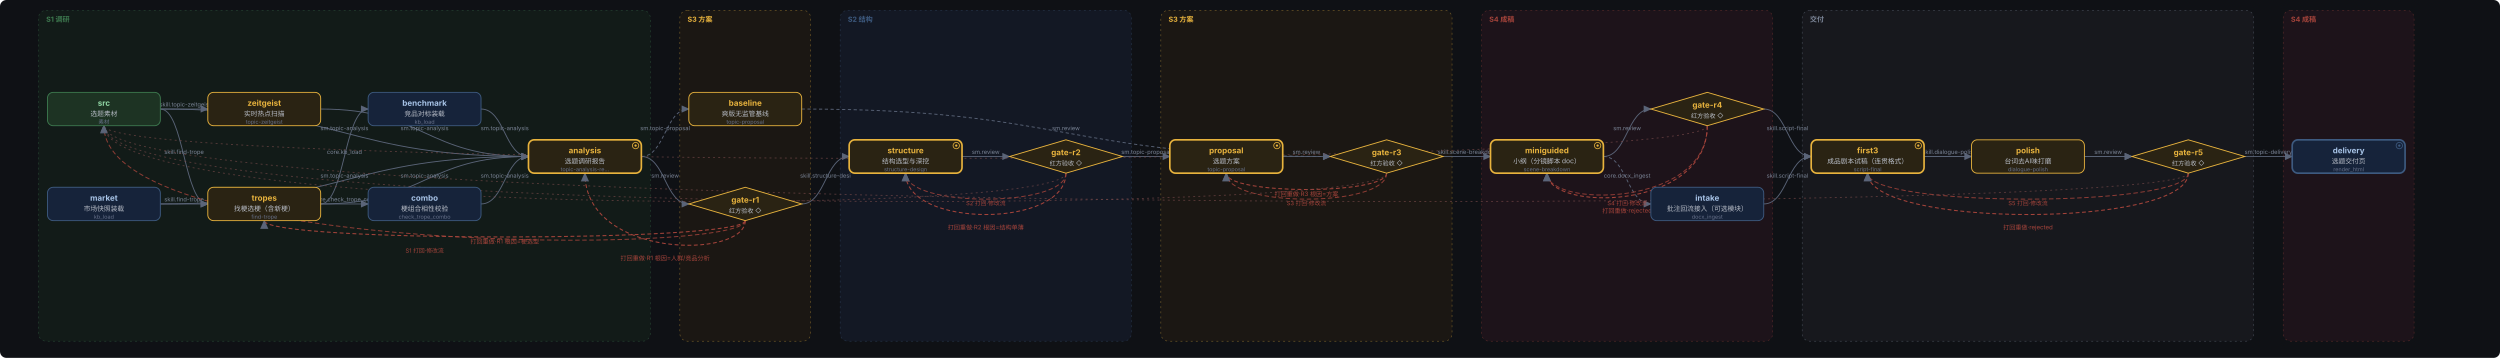
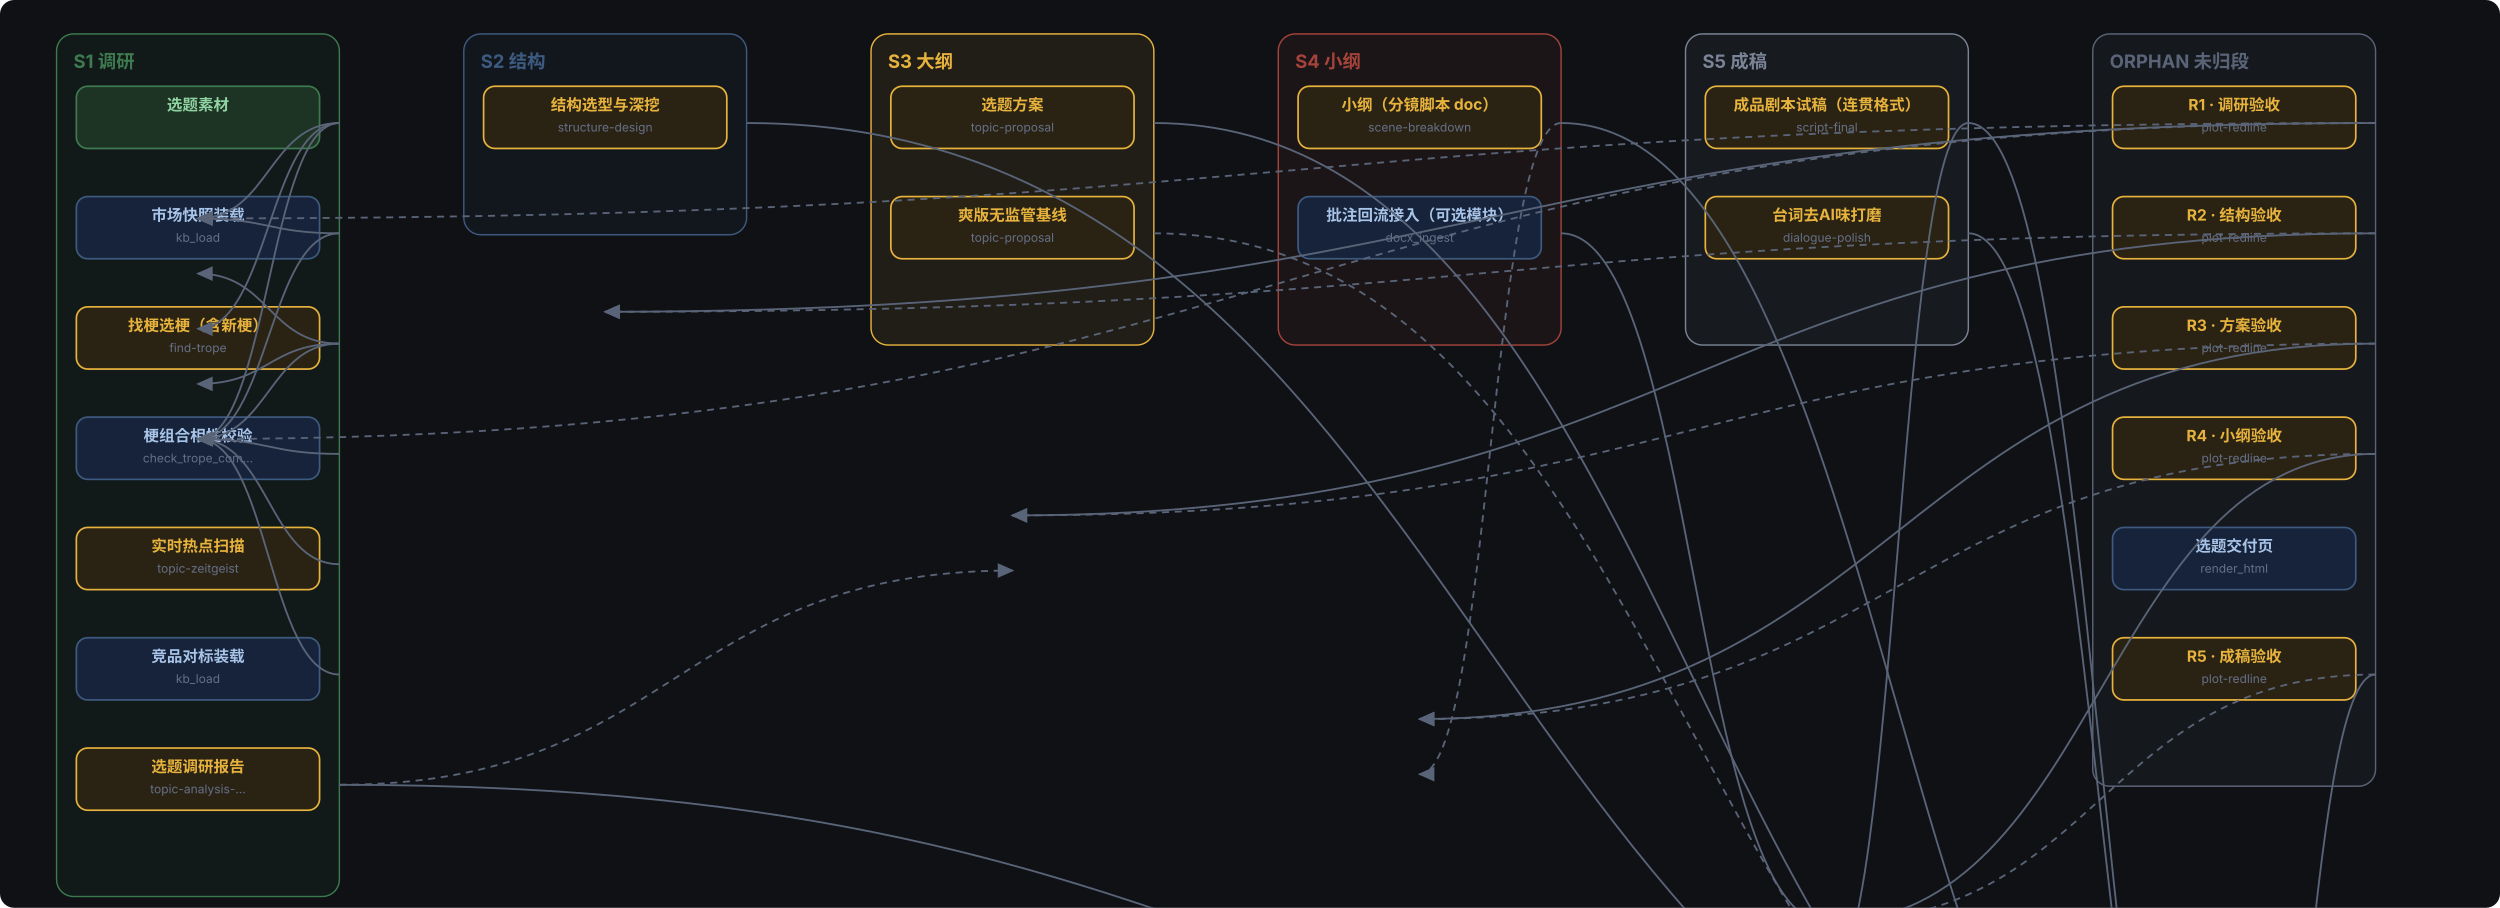
- <svg xmlns="http://www.w3.org/2000/svg" viewBox="0 0 3898 558" font-family="-apple-system,'PingFang SC','Microsoft YaHei',sans-serif">
+ <svg xmlns="http://www.w3.org/2000/svg" viewBox="0 0 1768 642" font-family="-apple-system,'PingFang SC','Microsoft YaHei',sans-serif">
  <defs>
    <marker id="arw" markerWidth="9" markerHeight="8" refX="8" refY="4" orient="auto">
      <path d="M0,0 L9,4 L0,8 z" fill="#5a6478" />
    </marker>
  </defs>
-   <rect width="3898" height="558" fill="#0f1115" rx="10" />
-   <rect x="60" y="16" width="954" height="516" rx="12" fill="#14231c" stroke="#3d7a4f" stroke-width="0.8" stroke-dasharray="3,5" opacity="0.55" />
-   <text x="72" y="34" fill="#3d7a4f" font-size="11" font-weight="700">S1 调研</text>
-   <rect x="1060" y="16" width="204" height="516" rx="12" fill="#241b12" stroke="#e8b33d" stroke-width="0.8" stroke-dasharray="3,5" opacity="0.55" />
-   <text x="1072" y="34" fill="#e8b33d" font-size="11" font-weight="700">S3 方案</text>
-   <rect x="1310" y="16" width="454" height="516" rx="12" fill="#161d31" stroke="#3d5a80" stroke-width="0.8" stroke-dasharray="3,5" opacity="0.55" />
-   <text x="1322" y="34" fill="#3d5a80" font-size="11" font-weight="700">S2 结构</text>
-   <rect x="1810" y="16" width="454" height="516" rx="12" fill="#241b12" stroke="#e8b33d" stroke-width="0.8" stroke-dasharray="3,5" opacity="0.55" />
-   <text x="1822" y="34" fill="#e8b33d" font-size="11" font-weight="700">S3 方案</text>
-   <rect x="2310" y="16" width="454" height="516" rx="12" fill="#28141f" stroke="#a5433a" stroke-width="0.8" stroke-dasharray="3,5" opacity="0.55" />
-   <text x="2322" y="34" fill="#a5433a" font-size="11" font-weight="700">S4 成稿</text>
-   <rect x="2810" y="16" width="704" height="516" rx="12" fill="#1d1d24" stroke="#7a8496" stroke-width="0.8" stroke-dasharray="3,5" opacity="0.55" />
-   <text x="2822" y="34" fill="#7a8496" font-size="11" font-weight="700">交付</text>
-   <rect x="3560" y="16" width="204" height="516" rx="12" fill="#28141f" stroke="#a5433a" stroke-width="0.8" stroke-dasharray="3,5" opacity="0.55" />
-   <text x="3572" y="34" fill="#a5433a" font-size="11" font-weight="700">S4 成稿</text>
-   <path d="M250,318.0 C287.0,318.0 287.0,318.0 324,318.0" fill="none" stroke="#5a6478" stroke-width="1.4" marker-end="url(#arw)" />
-   <text x="287.0" y="314.0" fill="#7a8496" font-size="9" text-anchor="middle">skill.find-trope</text>
-   <path d="M500,318.0 C537.0,318.0 537.0,318.0 574,318.0" fill="none" stroke="#5a6478" stroke-width="1.4" marker-end="url(#arw)" />
-   <text x="537.0" y="314.0" fill="#7a8496" font-size="9" text-anchor="middle">core.check_trope_com</text>
-   <path d="M250,170.0 C537.0,170.0 537.0,244.0 824,244.0" fill="none" stroke="#5a6478" stroke-width="1.4" marker-end="url(#arw)" />
-   <text x="537.0" y="203.0" fill="#7a8496" font-size="9" text-anchor="middle">sm.topic-analysis</text>
-   <path d="M250,318.0 C537.0,318.0 537.0,244.0 824,244.0" fill="none" stroke="#5a6478" stroke-width="1.4" marker-end="url(#arw)" />
-   <text x="537.0" y="277.0" fill="#7a8496" font-size="9" text-anchor="middle">sm.topic-analysis</text>
-   <path d="M500,318.0 C662.0,318.0 662.0,244.0 824,244.0" fill="none" stroke="#5a6478" stroke-width="1.4" marker-end="url(#arw)" />
-   <text x="662.0" y="277.0" fill="#7a8496" font-size="9" text-anchor="middle">sm.topic-analysis</text>
-   <path d="M500,170.0 C662.0,170.0 662.0,244.0 824,244.0" fill="none" stroke="#5a6478" stroke-width="1.4" marker-end="url(#arw)" />
-   <text x="662.0" y="203.0" fill="#7a8496" font-size="9" text-anchor="middle">sm.topic-analysis</text>
-   <path d="M750,170.0 C787.0,170.0 787.0,244.0 824,244.0" fill="none" stroke="#5a6478" stroke-width="1.4" marker-end="url(#arw)" />
-   <text x="787.0" y="203.0" fill="#7a8496" font-size="9" text-anchor="middle">sm.topic-analysis</text>
-   <path d="M1000,244.0 C1037.0,244.0 1037.0,318.0 1074,318.0" fill="none" stroke="#5a6478" stroke-width="1.4" marker-end="url(#arw)" />
-   <text x="1037.0" y="277.0" fill="#7a8496" font-size="9" text-anchor="middle">sm.review</text>
-   <path d="M1250,318.0 C1287.0,318.0 1287.0,244.0 1324,244.0" fill="none" stroke="#5a6478" stroke-width="1.4" marker-end="url(#arw)" />
-   <text x="1287.0" y="277.0" fill="#7a8496" font-size="9" text-anchor="middle">skill.structure-desi</text>
-   <path d="M1500,244.0 C1537.0,244.0 1537.0,244.0 1574,244.0" fill="none" stroke="#5a6478" stroke-width="1.4" marker-end="url(#arw)" />
-   <text x="1537.0" y="240.0" fill="#7a8496" font-size="9" text-anchor="middle">sm.review</text>
-   <path d="M1750,244.0 C1787.0,244.0 1787.0,244.0 1824,244.0" fill="none" stroke="#5a6478" stroke-width="1.4" marker-end="url(#arw)" />
-   <text x="1787.0" y="240.0" fill="#7a8496" font-size="9" text-anchor="middle">sm.topic-proposal</text>
-   <path d="M1000,244.0 C1037.0,244.0 1037.0,170.0 1074,170.0" fill="none" stroke="#5a6478" stroke-width="1.4" stroke-dasharray="5,4" marker-end="url(#arw)" />
-   <text x="1037.0" y="203.0" fill="#7a8496" font-size="9" text-anchor="middle">sm.topic-proposal</text>
-   <path d="M2000,244.0 C2037.0,244.0 2037.0,244.0 2074,244.0" fill="none" stroke="#5a6478" stroke-width="1.4" marker-end="url(#arw)" />
-   <text x="2037.0" y="240.0" fill="#7a8496" font-size="9" text-anchor="middle">sm.review</text>
-   <path d="M1250,170.0 C1662.0,170.0 1662.0,244.0 2074,244.0" fill="none" stroke="#5a6478" stroke-width="1.4" stroke-dasharray="5,4" marker-end="url(#arw)" />
-   <text x="1662.0" y="203.0" fill="#7a8496" font-size="9" text-anchor="middle">sm.review</text>
-   <path d="M2250,244.0 C2287.0,244.0 2287.0,244.0 2324,244.0" fill="none" stroke="#5a6478" stroke-width="1.4" marker-end="url(#arw)" />
-   <text x="2287.0" y="240.0" fill="#7a8496" font-size="9" text-anchor="middle">skill.scene-breakdow</text>
-   <path d="M2500,244.0 C2537.0,244.0 2537.0,318.0 2574,318.0" fill="none" stroke="#5a6478" stroke-width="1.4" stroke-dasharray="5,4" marker-end="url(#arw)" />
-   <text x="2537.0" y="277.0" fill="#7a8496" font-size="9" text-anchor="middle">core.docx_ingest</text>
-   <path d="M2750,318.0 C2787.0,318.0 2787.0,244.0 2824,244.0" fill="none" stroke="#5a6478" stroke-width="1.4" marker-end="url(#arw)" />
-   <text x="2787.0" y="277.0" fill="#7a8496" font-size="9" text-anchor="middle">skill.script-final</text>
-   <path d="M3000,244.0 C3162.0,244.0 3162.0,244.0 3324,244.0" fill="none" stroke="#5a6478" stroke-width="1.4" marker-end="url(#arw)" />
-   <text x="3162.0" y="240.0" fill="#7a8496" font-size="9" text-anchor="middle">sm.review</text>
-   <path d="M3500,244.0 C3537.0,244.0 3537.0,244.0 3574,244.0" fill="none" stroke="#5a6478" stroke-width="1.4" marker-end="url(#arw)" />
-   <text x="3537.0" y="240.0" fill="#7a8496" font-size="9" text-anchor="middle">sm.topic-delivery</text>
-   <path d="M1162.0,344.0 C1162.0,378.0 412.0,378.0 412.0,344.0" fill="none" stroke="#a5433a" stroke-width="1.6" stroke-dasharray="6,4" marker-end="url(#arw)" />
-   <text x="787.0" y="380.0" fill="#a5433a" font-size="9.5" text-anchor="middle">打回重做·R1 根因=梗选型</text>
-   <path d="M1162.0,344.0 C1162.0,404.0 912.0,404.0 912.0,270.0" fill="none" stroke="#a5433a" stroke-width="1.6" stroke-dasharray="6,4" marker-end="url(#arw)" />
-   <text x="1037.0" y="406.0" fill="#a5433a" font-size="9.5" text-anchor="middle">打回重做·R1 根因=人群/竞品分析</text>
-   <path d="M1662.0,270.0 C1662.0,356.0 1412.0,356.0 1412.0,270.0" fill="none" stroke="#a5433a" stroke-width="1.6" stroke-dasharray="6,4" marker-end="url(#arw)" />
-   <text x="1537.0" y="358.0" fill="#a5433a" font-size="9.5" text-anchor="middle">打回重做·R2 根因=结构单薄</text>
-   <path d="M2162.0,270.0 C2162.0,304.0 1912.0,304.0 1912.0,270.0" fill="none" stroke="#a5433a" stroke-width="1.6" stroke-dasharray="6,4" marker-end="url(#arw)" />
-   <text x="2037.0" y="306.0" fill="#a5433a" font-size="9.5" text-anchor="middle">打回重做·R3 根因=方案</text>
-   <path d="M2662.0,196.0 C2662.0,330.0 2412.0,330.0 2412.0,270.0" fill="none" stroke="#a5433a" stroke-width="1.6" stroke-dasharray="6,4" marker-end="url(#arw)" />
-   <text x="2537.0" y="332.0" fill="#a5433a" font-size="9.5" text-anchor="middle">打回重做·rejected</text>
-   <path d="M3000,244.0 C3037.0,244.0 3037.0,244.0 3074,244.0" fill="none" stroke="#5a6478" stroke-width="1.4" marker-end="url(#arw)" />
-   <text x="3037.0" y="240.0" fill="#7a8496" font-size="9" text-anchor="middle">skill.dialogue-polis</text>
-   <path d="M3250,244.0 C3287.0,244.0 3287.0,244.0 3324,244.0" fill="none" stroke="#5a6478" stroke-width="1.4" marker-end="url(#arw)" />
-   <text x="3287.0" y="240.0" fill="#7a8496" font-size="9" text-anchor="middle">sm.review</text>
-   <path d="M250,170.0 C287.0,170.0 287.0,318.0 324,318.0" fill="none" stroke="#5a6478" stroke-width="1.4" marker-end="url(#arw)" />
-   <text x="287.0" y="240.0" fill="#7a8496" font-size="9" text-anchor="middle">skill.find-trope</text>
-   <path d="M250,170.0 C287.0,170.0 287.0,170.0 324,170.0" fill="none" stroke="#5a6478" stroke-width="1.4" marker-end="url(#arw)" />
-   <text x="287.0" y="166.0" fill="#7a8496" font-size="9" text-anchor="middle">skill.topic-zeitgeis</text>
-   <path d="M500,318.0 C537.0,318.0 537.0,170.0 574,170.0" fill="none" stroke="#5a6478" stroke-width="1.4" marker-end="url(#arw)" />
-   <text x="537.0" y="240.0" fill="#7a8496" font-size="9" text-anchor="middle">core.kb_load</text>
-   <path d="M750,318.0 C787.0,318.0 787.0,244.0 824,244.0" fill="none" stroke="#5a6478" stroke-width="1.4" marker-end="url(#arw)" />
-   <text x="787.0" y="277.0" fill="#7a8496" font-size="9" text-anchor="middle">sm.topic-analysis</text>
-   <path d="M2500,244.0 C2537.0,244.0 2537.0,170.0 2574,170.0" fill="none" stroke="#5a6478" stroke-width="1.4" marker-end="url(#arw)" />
-   <text x="2537.0" y="203.0" fill="#7a8496" font-size="9" text-anchor="middle">sm.review</text>
-   <path d="M2750,170.0 C2787.0,170.0 2787.0,244.0 2824,244.0" fill="none" stroke="#5a6478" stroke-width="1.4" marker-end="url(#arw)" />
-   <text x="2787.0" y="203.0" fill="#7a8496" font-size="9" text-anchor="middle">skill.script-final</text>
-   <path d="M3412.0,270.0 C3412.0,356.0 2912.0,356.0 2912.0,270.0" fill="none" stroke="#a5433a" stroke-width="1.6" stroke-dasharray="6,4" marker-end="url(#arw)" />
-   <text x="3162.0" y="358.0" fill="#a5433a" font-size="9.5" text-anchor="middle">打回重做·rejected</text>
-   <path d="M1162.0,344.0 C1162.0,398.0 162.0,398.0 162.0,196.0" fill="none" stroke="#a5433a" stroke-width="1.5" stroke-dasharray="7,4" marker-end="url(#arw)" opacity="0.85" />
-   <text x="662.0" y="394.0" fill="#a5433a" font-size="9" text-anchor="middle">S1 打回·修改流</text>
-   <path d="M1662.0,270.0 C1662.0,324.0 1412.0,324.0 1412.0,270.0" fill="none" stroke="#a5433a" stroke-width="1.5" stroke-dasharray="7,4" marker-end="url(#arw)" opacity="0.85" />
-   <text x="1537.0" y="320.0" fill="#a5433a" font-size="9" text-anchor="middle">S2 打回·修改流</text>
-   <path d="M1662.0,270.0 C1662.0,338.0 162.0,338.0 162.0,196.0" fill="none" stroke="#7a4a4a" stroke-width="1.3" stroke-dasharray="3,5" marker-end="url(#arw)" opacity="0.7" />
-   <path d="M2162.0,270.0 C2162.0,324.0 1912.0,324.0 1912.0,270.0" fill="none" stroke="#a5433a" stroke-width="1.5" stroke-dasharray="7,4" marker-end="url(#arw)" opacity="0.85" />
-   <text x="2037.0" y="320.0" fill="#a5433a" font-size="9" text-anchor="middle">S3 打回·修改流</text>
-   <path d="M2162.0,270.0 C2162.0,338.0 162.0,338.0 162.0,196.0" fill="none" stroke="#7a4a4a" stroke-width="1.3" stroke-dasharray="3,5" marker-end="url(#arw)" opacity="0.7" />
-   <path d="M2662.0,196.0 C2662.0,324.0 2412.0,324.0 2412.0,270.0" fill="none" stroke="#a5433a" stroke-width="1.5" stroke-dasharray="7,4" marker-end="url(#arw)" opacity="0.85" />
-   <text x="2537.0" y="320.0" fill="#a5433a" font-size="9" text-anchor="middle">S4 打回·修改流</text>
-   <path d="M2662.0,196.0 C2662.0,264.0 162.0,264.0 162.0,196.0" fill="none" stroke="#7a4a4a" stroke-width="1.3" stroke-dasharray="3,5" marker-end="url(#arw)" opacity="0.7" />
-   <path d="M3412.0,270.0 C3412.0,324.0 2912.0,324.0 2912.0,270.0" fill="none" stroke="#a5433a" stroke-width="1.5" stroke-dasharray="7,4" marker-end="url(#arw)" opacity="0.85" />
-   <text x="3162.0" y="320.0" fill="#a5433a" font-size="9" text-anchor="middle">S5 打回·修改流</text>
-   <path d="M3412.0,270.0 C3412.0,338.0 162.0,338.0 162.0,196.0" fill="none" stroke="#7a4a4a" stroke-width="1.3" stroke-dasharray="3,5" marker-end="url(#arw)" opacity="0.7" />
-   <g>
-     <rect x="74" y="144.0" width="176" height="52" rx="9" fill="#1d3323" stroke="#3d7a4f" stroke-width="1.4" />
-     <text x="162.0" y="165.0" fill="#8fd4a3" font-size="12.5" font-weight="700" text-anchor="middle">src</text>
-     <text x="162.0" y="181.0" fill="#b8bdc7" font-size="10.5" text-anchor="middle">选题素材</text>
-     <text x="162.0" y="193.0" fill="#667089" font-size="8.5" text-anchor="middle">素材</text>
-   </g>
-   <g>
-     <rect x="74" y="292.0" width="176" height="52" rx="9" fill="#16233a" stroke="#3d5a80" stroke-width="1.4" />
-     <text x="162.0" y="313.0" fill="#a8c4e8" font-size="12.5" font-weight="700" text-anchor="middle">market</text>
-     <text x="162.0" y="329.0" fill="#b8bdc7" font-size="10.5" text-anchor="middle">市场快照装载</text>
-     <text x="162.0" y="341.0" fill="#667089" font-size="8.5" text-anchor="middle">kb_load</text>
-   </g>
-   <g>
-     <rect x="324" y="144.0" width="176" height="52" rx="9" fill="#2a2313" stroke="#e8b33d" stroke-width="1.4" />
-     <text x="412.0" y="165.0" fill="#e8b33d" font-size="12.5" font-weight="700" text-anchor="middle">zeitgeist</text>
-     <text x="412.0" y="181.0" fill="#b8bdc7" font-size="10.5" text-anchor="middle">实时热点扫描</text>
-     <text x="412.0" y="193.0" fill="#667089" font-size="8.5" text-anchor="middle">topic-zeitgeist</text>
-   </g>
-   <g>
-     <rect x="324" y="292.0" width="176" height="52" rx="9" fill="#2a2313" stroke="#e8b33d" stroke-width="1.4" />
-     <text x="412.0" y="313.0" fill="#e8b33d" font-size="12.5" font-weight="700" text-anchor="middle">tropes</text>
-     <text x="412.0" y="329.0" fill="#b8bdc7" font-size="10.5" text-anchor="middle">找梗选梗（含新梗）</text>
-     <text x="412.0" y="341.0" fill="#667089" font-size="8.5" text-anchor="middle">find-trope</text>
-   </g>
-   <g>
-     <rect x="574" y="144.0" width="176" height="52" rx="9" fill="#16233a" stroke="#3d5a80" stroke-width="1.4" />
-     <text x="662.0" y="165.0" fill="#a8c4e8" font-size="12.5" font-weight="700" text-anchor="middle">benchmark</text>
-     <text x="662.0" y="181.0" fill="#b8bdc7" font-size="10.5" text-anchor="middle">竞品对标装载</text>
-     <text x="662.0" y="193.0" fill="#667089" font-size="8.5" text-anchor="middle">kb_load</text>
-   </g>
-   <g>
-     <rect x="574" y="292.0" width="176" height="52" rx="9" fill="#16233a" stroke="#3d5a80" stroke-width="1.4" />
-     <text x="662.0" y="313.0" fill="#a8c4e8" font-size="12.5" font-weight="700" text-anchor="middle">combo</text>
-     <text x="662.0" y="329.0" fill="#b8bdc7" font-size="10.5" text-anchor="middle">梗组合相性校验</text>
-     <text x="662.0" y="341.0" fill="#667089" font-size="8.5" text-anchor="middle">check_trope_combo</text>
-   </g>
-   <g>
-     <rect x="824" y="218.0" width="176" height="52" rx="9" fill="#2a2313" stroke="#e8b33d" stroke-width="2.6" />
-     <circle cx="991" cy="227.0" r="5" fill="none" stroke="#e8b33d" stroke-width="1.2" />
-     <circle cx="991" cy="227.0" r="1.8" fill="#e8b33d" />
-     <text x="912.0" y="239.0" fill="#e8b33d" font-size="12.5" font-weight="700" text-anchor="middle">analysis</text>
-     <text x="912.0" y="255.0" fill="#b8bdc7" font-size="10.5" text-anchor="middle">选题调研报告</text>
-     <text x="912.0" y="267.0" fill="#667089" font-size="8.5" text-anchor="middle">topic-analysis-re…</text>
-   </g>
-   <g>
-     <rect x="1074" y="144.0" width="176" height="52" rx="9" fill="#2a2313" stroke="#e8b33d" stroke-width="1.4" />
-     <text x="1162.0" y="165.0" fill="#e8b33d" font-size="12.5" font-weight="700" text-anchor="middle">baseline</text>
-     <text x="1162.0" y="181.0" fill="#b8bdc7" font-size="10.5" text-anchor="middle">爽版无监管基线</text>
-     <text x="1162.0" y="193.0" fill="#667089" font-size="8.5" text-anchor="middle">topic-proposal</text>
-   </g>
-   <g>
-     <polygon points="1162.0,292.0 1250,318.0 1162.0,344.0 1074,318.0" fill="#2a2313" stroke="#e8b33d" stroke-width="1.4" />
-     <text x="1162.0" y="316.0" fill="#e8b33d" font-size="12.5" font-weight="700" text-anchor="middle">gate-r1</text>
-     <text x="1162.0" y="332.0" fill="#b8bdc7" font-size="9.5" text-anchor="middle">红方验收 ◇</text>
-   </g>
-   <g>
-     <rect x="1324" y="218.0" width="176" height="52" rx="9" fill="#2a2313" stroke="#e8b33d" stroke-width="2.6" />
-     <circle cx="1491" cy="227.0" r="5" fill="none" stroke="#e8b33d" stroke-width="1.2" />
-     <circle cx="1491" cy="227.0" r="1.8" fill="#e8b33d" />
-     <text x="1412.0" y="239.0" fill="#e8b33d" font-size="12.5" font-weight="700" text-anchor="middle">structure</text>
-     <text x="1412.0" y="255.0" fill="#b8bdc7" font-size="10.5" text-anchor="middle">结构选型与深挖</text>
-     <text x="1412.0" y="267.0" fill="#667089" font-size="8.5" text-anchor="middle">structure-design</text>
-   </g>
-   <g>
-     <polygon points="1662.0,218.0 1750,244.0 1662.0,270.0 1574,244.0" fill="#2a2313" stroke="#e8b33d" stroke-width="1.4" />
-     <text x="1662.0" y="242.0" fill="#e8b33d" font-size="12.5" font-weight="700" text-anchor="middle">gate-r2</text>
-     <text x="1662.0" y="258.0" fill="#b8bdc7" font-size="9.5" text-anchor="middle">红方验收 ◇</text>
-   </g>
-   <g>
-     <rect x="1824" y="218.0" width="176" height="52" rx="9" fill="#2a2313" stroke="#e8b33d" stroke-width="2.6" />
-     <circle cx="1991" cy="227.0" r="5" fill="none" stroke="#e8b33d" stroke-width="1.2" />
-     <circle cx="1991" cy="227.0" r="1.8" fill="#e8b33d" />
-     <text x="1912.0" y="239.0" fill="#e8b33d" font-size="12.5" font-weight="700" text-anchor="middle">proposal</text>
-     <text x="1912.0" y="255.0" fill="#b8bdc7" font-size="10.5" text-anchor="middle">选题方案</text>
-     <text x="1912.0" y="267.0" fill="#667089" font-size="8.5" text-anchor="middle">topic-proposal</text>
-   </g>
-   <g>
-     <polygon points="2162.0,218.0 2250,244.0 2162.0,270.0 2074,244.0" fill="#2a2313" stroke="#e8b33d" stroke-width="1.4" />
-     <text x="2162.0" y="242.0" fill="#e8b33d" font-size="12.5" font-weight="700" text-anchor="middle">gate-r3</text>
-     <text x="2162.0" y="258.0" fill="#b8bdc7" font-size="9.5" text-anchor="middle">红方验收 ◇</text>
-   </g>
-   <g>
-     <rect x="2324" y="218.0" width="176" height="52" rx="9" fill="#2a2313" stroke="#e8b33d" stroke-width="2.6" />
-     <circle cx="2491" cy="227.0" r="5" fill="none" stroke="#e8b33d" stroke-width="1.2" />
-     <circle cx="2491" cy="227.0" r="1.8" fill="#e8b33d" />
-     <text x="2412.0" y="239.0" fill="#e8b33d" font-size="12.5" font-weight="700" text-anchor="middle">miniguided</text>
-     <text x="2412.0" y="255.0" fill="#b8bdc7" font-size="10.5" text-anchor="middle">小纲（分镜脚本 doc）</text>
-     <text x="2412.0" y="267.0" fill="#667089" font-size="8.5" text-anchor="middle">scene-breakdown</text>
-   </g>
-   <g>
-     <polygon points="2662.0,144.0 2750,170.0 2662.0,196.0 2574,170.0" fill="#2a2313" stroke="#e8b33d" stroke-width="1.4" />
-     <text x="2662.0" y="168.0" fill="#e8b33d" font-size="12.5" font-weight="700" text-anchor="middle">gate-r4</text>
-     <text x="2662.0" y="184.0" fill="#b8bdc7" font-size="9.5" text-anchor="middle">红方验收 ◇</text>
-   </g>
-   <g>
-     <rect x="2574" y="292.0" width="176" height="52" rx="9" fill="#16233a" stroke="#3d5a80" stroke-width="1.4" />
-     <text x="2662.0" y="313.0" fill="#a8c4e8" font-size="12.5" font-weight="700" text-anchor="middle">intake</text>
-     <text x="2662.0" y="329.0" fill="#b8bdc7" font-size="10.5" text-anchor="middle">批注回流接入（可选模块）</text>
-     <text x="2662.0" y="341.0" fill="#667089" font-size="8.5" text-anchor="middle">docx_ingest</text>
-   </g>
-   <g>
-     <rect x="2824" y="218.0" width="176" height="52" rx="9" fill="#2a2313" stroke="#e8b33d" stroke-width="2.6" />
-     <circle cx="2991" cy="227.0" r="5" fill="none" stroke="#e8b33d" stroke-width="1.2" />
-     <circle cx="2991" cy="227.0" r="1.8" fill="#e8b33d" />
-     <text x="2912.0" y="239.0" fill="#e8b33d" font-size="12.5" font-weight="700" text-anchor="middle">first3</text>
-     <text x="2912.0" y="255.0" fill="#b8bdc7" font-size="10.5" text-anchor="middle">成品剧本试稿（连贯格式）</text>
-     <text x="2912.0" y="267.0" fill="#667089" font-size="8.5" text-anchor="middle">script-final</text>
-   </g>
-   <g>
-     <rect x="3074" y="218.0" width="176" height="52" rx="9" fill="#2a2313" stroke="#e8b33d" stroke-width="1.4" />
-     <text x="3162.0" y="239.0" fill="#e8b33d" font-size="12.5" font-weight="700" text-anchor="middle">polish</text>
-     <text x="3162.0" y="255.0" fill="#b8bdc7" font-size="10.5" text-anchor="middle">台词去AI味打磨</text>
-     <text x="3162.0" y="267.0" fill="#667089" font-size="8.5" text-anchor="middle">dialogue-polish</text>
-   </g>
-   <g>
-     <polygon points="3412.0,218.0 3500,244.0 3412.0,270.0 3324,244.0" fill="#2a2313" stroke="#e8b33d" stroke-width="1.4" />
-     <text x="3412.0" y="242.0" fill="#e8b33d" font-size="12.5" font-weight="700" text-anchor="middle">gate-r5</text>
-     <text x="3412.0" y="258.0" fill="#b8bdc7" font-size="9.5" text-anchor="middle">红方验收 ◇</text>
-   </g>
-   <g>
-     <rect x="3574" y="218.0" width="176" height="52" rx="9" fill="#16233a" stroke="#3d5a80" stroke-width="2.6" />
-     <circle cx="3741" cy="227.0" r="5" fill="none" stroke="#3d5a80" stroke-width="1.2" />
-     <circle cx="3741" cy="227.0" r="1.8" fill="#3d5a80" />
-     <text x="3662.0" y="239.0" fill="#a8c4e8" font-size="12.5" font-weight="700" text-anchor="middle">delivery</text>
-     <text x="3662.0" y="255.0" fill="#b8bdc7" font-size="10.5" text-anchor="middle">选题交付页</text>
-     <text x="3662.0" y="267.0" fill="#667089" font-size="8.5" text-anchor="middle">render_html</text>
-   </g>
+   <rect width="1768" height="642" fill="#0f1115" rx="10" />
+   <rect x="40" y="24" width="200" height="610" rx="12" fill="#3d7a4f" fill-opacity="0.08" stroke="#3d7a4f" stroke-width="1" />
+   <text x="52" y="48" fill="#3d7a4f" font-size="13" font-weight="700">S1 调研</text>
+   <rect x="54" y="61" width="172" height="44" rx="8" fill="#1d3323" stroke="#3d7a4f" stroke-width="1.2" />
+   <text x="140.0" y="78" fill="#8fd4a3" font-size="11" font-weight="700" text-anchor="middle">选题素材</text>
+   <rect x="54" y="139" width="172" height="44" rx="8" fill="#16233a" stroke="#3d5a80" stroke-width="1.2" />
+   <text x="140.0" y="156" fill="#a8c4e8" font-size="11" font-weight="700" text-anchor="middle">市场快照装载</text>
+   <text x="140.0" y="171" fill="#667089" font-size="8.5" text-anchor="middle">kb_load</text>
+   <rect x="54" y="217" width="172" height="44" rx="8" fill="#2a2313" stroke="#e8b33d" stroke-width="1.2" />
+   <text x="140.0" y="234" fill="#e8b33d" font-size="11" font-weight="700" text-anchor="middle">找梗选梗（含新梗）</text>
+   <text x="140.0" y="249" fill="#667089" font-size="8.5" text-anchor="middle">find-trope</text>
+   <rect x="54" y="295" width="172" height="44" rx="8" fill="#16233a" stroke="#3d5a80" stroke-width="1.2" />
+   <text x="140.0" y="312" fill="#a8c4e8" font-size="11" font-weight="700" text-anchor="middle">梗组合相性校验</text>
+   <text x="140.0" y="327" fill="#667089" font-size="8.5" text-anchor="middle">check_trope_com…</text>
+   <rect x="54" y="373" width="172" height="44" rx="8" fill="#2a2313" stroke="#e8b33d" stroke-width="1.2" />
+   <text x="140.0" y="390" fill="#e8b33d" font-size="11" font-weight="700" text-anchor="middle">实时热点扫描</text>
+   <text x="140.0" y="405" fill="#667089" font-size="8.5" text-anchor="middle">topic-zeitgeist</text>
+   <rect x="54" y="451" width="172" height="44" rx="8" fill="#16233a" stroke="#3d5a80" stroke-width="1.2" />
+   <text x="140.0" y="468" fill="#a8c4e8" font-size="11" font-weight="700" text-anchor="middle">竞品对标装载</text>
+   <text x="140.0" y="483" fill="#667089" font-size="8.5" text-anchor="middle">kb_load</text>
+   <rect x="54" y="529" width="172" height="44" rx="8" fill="#2a2313" stroke="#e8b33d" stroke-width="1.2" />
+   <text x="140.0" y="546" fill="#e8b33d" font-size="11" font-weight="700" text-anchor="middle">选题调研报告</text>
+   <text x="140.0" y="561" fill="#667089" font-size="8.5" text-anchor="middle">topic-analysis-…</text>
+   <rect x="328" y="24" width="200" height="142" rx="12" fill="#3d5a80" fill-opacity="0.08" stroke="#3d5a80" stroke-width="1" />
+   <text x="340" y="48" fill="#3d5a80" font-size="13" font-weight="700">S2 结构</text>
+   <rect x="342" y="61" width="172" height="44" rx="8" fill="#2a2313" stroke="#e8b33d" stroke-width="1.2" />
+   <text x="428.0" y="78" fill="#e8b33d" font-size="11" font-weight="700" text-anchor="middle">结构选型与深挖</text>
+   <text x="428.0" y="93" fill="#667089" font-size="8.5" text-anchor="middle">structure-design</text>
+   <rect x="616" y="24" width="200" height="220" rx="12" fill="#e8b33d" fill-opacity="0.08" stroke="#e8b33d" stroke-width="1" />
+   <text x="628" y="48" fill="#e8b33d" font-size="13" font-weight="700">S3 大纲</text>
+   <rect x="630" y="61" width="172" height="44" rx="8" fill="#2a2313" stroke="#e8b33d" stroke-width="1.2" />
+   <text x="716.0" y="78" fill="#e8b33d" font-size="11" font-weight="700" text-anchor="middle">选题方案</text>
+   <text x="716.0" y="93" fill="#667089" font-size="8.5" text-anchor="middle">topic-proposal</text>
+   <rect x="630" y="139" width="172" height="44" rx="8" fill="#2a2313" stroke="#e8b33d" stroke-width="1.2" />
+   <text x="716.0" y="156" fill="#e8b33d" font-size="11" font-weight="700" text-anchor="middle">爽版无监管基线</text>
+   <text x="716.0" y="171" fill="#667089" font-size="8.5" text-anchor="middle">topic-proposal</text>
+   <rect x="904" y="24" width="200" height="220" rx="12" fill="#a5433a" fill-opacity="0.08" stroke="#a5433a" stroke-width="1" />
+   <text x="916" y="48" fill="#a5433a" font-size="13" font-weight="700">S4 小纲</text>
+   <rect x="918" y="61" width="172" height="44" rx="8" fill="#2a2313" stroke="#e8b33d" stroke-width="1.2" />
+   <text x="1004.0" y="78" fill="#e8b33d" font-size="11" font-weight="700" text-anchor="middle">小纲（分镜脚本 doc）</text>
+   <text x="1004.0" y="93" fill="#667089" font-size="8.5" text-anchor="middle">scene-breakdown</text>
+   <rect x="918" y="139" width="172" height="44" rx="8" fill="#16233a" stroke="#3d5a80" stroke-width="1.2" />
+   <text x="1004.0" y="156" fill="#a8c4e8" font-size="11" font-weight="700" text-anchor="middle">批注回流接入（可选模块）</text>
+   <text x="1004.0" y="171" fill="#667089" font-size="8.5" text-anchor="middle">docx_ingest</text>
+   <rect x="1192" y="24" width="200" height="220" rx="12" fill="#7a8496" fill-opacity="0.08" stroke="#7a8496" stroke-width="1" />
+   <text x="1204" y="48" fill="#7a8496" font-size="13" font-weight="700">S5 成稿</text>
+   <rect x="1206" y="61" width="172" height="44" rx="8" fill="#2a2313" stroke="#e8b33d" stroke-width="1.2" />
+   <text x="1292.0" y="78" fill="#e8b33d" font-size="11" font-weight="700" text-anchor="middle">成品剧本试稿（连贯格式）</text>
+   <text x="1292.0" y="93" fill="#667089" font-size="8.5" text-anchor="middle">script-final</text>
+   <rect x="1206" y="139" width="172" height="44" rx="8" fill="#2a2313" stroke="#e8b33d" stroke-width="1.2" />
+   <text x="1292.0" y="156" fill="#e8b33d" font-size="11" font-weight="700" text-anchor="middle">台词去AI味打磨</text>
+   <text x="1292.0" y="171" fill="#667089" font-size="8.5" text-anchor="middle">dialogue-polish</text>
+   <rect x="1480" y="24" width="200" height="532" rx="12" fill="#5a6478" fill-opacity="0.08" stroke="#5a6478" stroke-width="1" />
+   <text x="1492" y="48" fill="#5a6478" font-size="13" font-weight="700">ORPHAN 未归段</text>
+   <rect x="1494" y="61" width="172" height="44" rx="8" fill="#2a2313" stroke="#e8b33d" stroke-width="1.2" />
+   <text x="1580.0" y="78" fill="#e8b33d" font-size="11" font-weight="700" text-anchor="middle">R1 · 调研验收</text>
+   <text x="1580.0" y="93" fill="#667089" font-size="8.5" text-anchor="middle">plot-redline</text>
+   <rect x="1494" y="139" width="172" height="44" rx="8" fill="#2a2313" stroke="#e8b33d" stroke-width="1.2" />
+   <text x="1580.0" y="156" fill="#e8b33d" font-size="11" font-weight="700" text-anchor="middle">R2 · 结构验收</text>
+   <text x="1580.0" y="171" fill="#667089" font-size="8.5" text-anchor="middle">plot-redline</text>
+   <rect x="1494" y="217" width="172" height="44" rx="8" fill="#2a2313" stroke="#e8b33d" stroke-width="1.2" />
+   <text x="1580.0" y="234" fill="#e8b33d" font-size="11" font-weight="700" text-anchor="middle">R3 · 方案验收</text>
+   <text x="1580.0" y="249" fill="#667089" font-size="8.5" text-anchor="middle">plot-redline</text>
+   <rect x="1494" y="295" width="172" height="44" rx="8" fill="#2a2313" stroke="#e8b33d" stroke-width="1.2" />
+   <text x="1580.0" y="312" fill="#e8b33d" font-size="11" font-weight="700" text-anchor="middle">R4 · 小纲验收</text>
+   <text x="1580.0" y="327" fill="#667089" font-size="8.5" text-anchor="middle">plot-redline</text>
+   <rect x="1494" y="373" width="172" height="44" rx="8" fill="#16233a" stroke="#3d5a80" stroke-width="1.2" />
+   <text x="1580.0" y="390" fill="#a8c4e8" font-size="11" font-weight="700" text-anchor="middle">选题交付页</text>
+   <text x="1580.0" y="405" fill="#667089" font-size="8.5" text-anchor="middle">render_html</text>
+   <rect x="1494" y="451" width="172" height="44" rx="8" fill="#2a2313" stroke="#e8b33d" stroke-width="1.2" />
+   <text x="1580.0" y="468" fill="#e8b33d" font-size="11" font-weight="700" text-anchor="middle">R5 · 成稿验收</text>
+   <text x="1580.0" y="483" fill="#667089" font-size="8.5" text-anchor="middle">plot-redline</text>
+   <path d="M240,165.0 C190.0,165.0 190.0,154.5 140.0,154.5" fill="none" stroke="#5a6478" stroke-width="1.3" marker-end="url(#arw)" />
+   <path d="M240,243.0 C190.0,243.0 190.0,193.5 140.0,193.5" fill="none" stroke="#5a6478" stroke-width="1.3" marker-end="url(#arw)" />
+   <path d="M240,87.0 C190.0,87.0 190.0,310.5 140.0,310.5" fill="none" stroke="#5a6478" stroke-width="1.3" marker-end="url(#arw)" />
+   <path d="M240,165.0 C190.0,165.0 190.0,310.5 140.0,310.5" fill="none" stroke="#5a6478" stroke-width="1.3" marker-end="url(#arw)" />
+   <path d="M240,243.0 C190.0,243.0 190.0,310.5 140.0,310.5" fill="none" stroke="#5a6478" stroke-width="1.3" marker-end="url(#arw)" />
+   <path d="M240,399.0 C190.0,399.0 190.0,310.5 140.0,310.5" fill="none" stroke="#5a6478" stroke-width="1.3" marker-end="url(#arw)" />
+   <path d="M240,477.0 C190.0,477.0 190.0,310.5 140.0,310.5" fill="none" stroke="#5a6478" stroke-width="1.3" marker-end="url(#arw)" />
+   <path d="M240,555.0 C910.0,555.0 910.0,796.5 1580.0,796.5" fill="none" stroke="#5a6478" stroke-width="1.3" marker-end="url(#arw)" />
+   <path d="M1680,87.0 C1054.0,87.0 1054.0,220.5 428.0,220.5" fill="none" stroke="#5a6478" stroke-width="1.3" marker-end="url(#arw)" />
+   <path d="M528,87.0 C1054.0,87.0 1054.0,835.5 1580.0,835.5" fill="none" stroke="#5a6478" stroke-width="1.3" marker-end="url(#arw)" />
+   <path d="M1680,165.0 C1198.0,165.0 1198.0,364.5 716.0,364.5" fill="none" stroke="#5a6478" stroke-width="1.3" marker-end="url(#arw)" />
+   <path d="M240,555.0 C478.0,555.0 478.0,403.5 716.0,403.5" fill="none" stroke="#5a6478" stroke-width="1.3" stroke-dasharray="5,4" marker-end="url(#arw)" />
+   <path d="M816,87.0 C1198.0,87.0 1198.0,874.5 1580.0,874.5" fill="none" stroke="#5a6478" stroke-width="1.3" marker-end="url(#arw)" />
+   <path d="M816,165.0 C1198.0,165.0 1198.0,874.5 1580.0,874.5" fill="none" stroke="#5a6478" stroke-width="1.3" stroke-dasharray="5,4" marker-end="url(#arw)" />
+   <path d="M1680,243.0 C1342.0,243.0 1342.0,508.5 1004.0,508.5" fill="none" stroke="#5a6478" stroke-width="1.3" marker-end="url(#arw)" />
+   <path d="M1104,87.0 C1054.0,87.0 1054.0,547.5 1004.0,547.5" fill="none" stroke="#5a6478" stroke-width="1.3" stroke-dasharray="5,4" marker-end="url(#arw)" />
+   <path d="M1104,165.0 C1198.0,165.0 1198.0,652.5 1292.0,652.5" fill="none" stroke="#5a6478" stroke-width="1.3" marker-end="url(#arw)" />
+   <path d="M1392,87.0 C1486.0,87.0 1486.0,991.5 1580.0,991.5" fill="none" stroke="#5a6478" stroke-width="1.3" marker-end="url(#arw)" />
+   <path d="M1680,477.0 C1630.0,477.0 1630.0,952.5 1580.0,952.5" fill="none" stroke="#5a6478" stroke-width="1.3" marker-end="url(#arw)" />
+   <path d="M1680,87.0 C910.0,87.0 910.0,154.5 140.0,154.5" fill="none" stroke="#5a6478" stroke-width="1.3" stroke-dasharray="5,4" marker-end="url(#arw)" />
+   <path d="M1680,87.0 C910.0,87.0 910.0,310.5 140.0,310.5" fill="none" stroke="#5a6478" stroke-width="1.3" stroke-dasharray="5,4" marker-end="url(#arw)" />
+   <path d="M1680,165.0 C1054.0,165.0 1054.0,220.5 428.0,220.5" fill="none" stroke="#5a6478" stroke-width="1.3" stroke-dasharray="5,4" marker-end="url(#arw)" />
+   <path d="M1680,243.0 C1198.0,243.0 1198.0,364.5 716.0,364.5" fill="none" stroke="#5a6478" stroke-width="1.3" stroke-dasharray="5,4" marker-end="url(#arw)" />
+   <path d="M1680,321.0 C1342.0,321.0 1342.0,508.5 1004.0,508.5" fill="none" stroke="#5a6478" stroke-width="1.3" stroke-dasharray="5,4" marker-end="url(#arw)" />
+   <path d="M1392,87.0 C1342.0,87.0 1342.0,691.5 1292.0,691.5" fill="none" stroke="#5a6478" stroke-width="1.3" marker-end="url(#arw)" />
+   <path d="M1392,165.0 C1486.0,165.0 1486.0,991.5 1580.0,991.5" fill="none" stroke="#5a6478" stroke-width="1.3" marker-end="url(#arw)" />
+   <path d="M240,87.0 C190.0,87.0 190.0,154.5 140.0,154.5" fill="none" stroke="#5a6478" stroke-width="1.3" marker-end="url(#arw)" />
+   <path d="M240,87.0 C190.0,87.0 190.0,232.5 140.0,232.5" fill="none" stroke="#5a6478" stroke-width="1.3" marker-end="url(#arw)" />
+   <path d="M240,243.0 C190.0,243.0 190.0,271.5 140.0,271.5" fill="none" stroke="#5a6478" stroke-width="1.3" marker-end="url(#arw)" />
+   <path d="M240,321.0 C190.0,321.0 190.0,310.5 140.0,310.5" fill="none" stroke="#5a6478" stroke-width="1.3" marker-end="url(#arw)" />
+   <path d="M1104,87.0 C1342.0,87.0 1342.0,913.5 1580.0,913.5" fill="none" stroke="#5a6478" stroke-width="1.3" marker-end="url(#arw)" />
+   <path d="M1680,321.0 C1486.0,321.0 1486.0,652.5 1292.0,652.5" fill="none" stroke="#5a6478" stroke-width="1.3" marker-end="url(#arw)" />
+   <path d="M1680,477.0 C1486.0,477.0 1486.0,652.5 1292.0,652.5" fill="none" stroke="#5a6478" stroke-width="1.3" stroke-dasharray="5,4" marker-end="url(#arw)" />
</svg>
